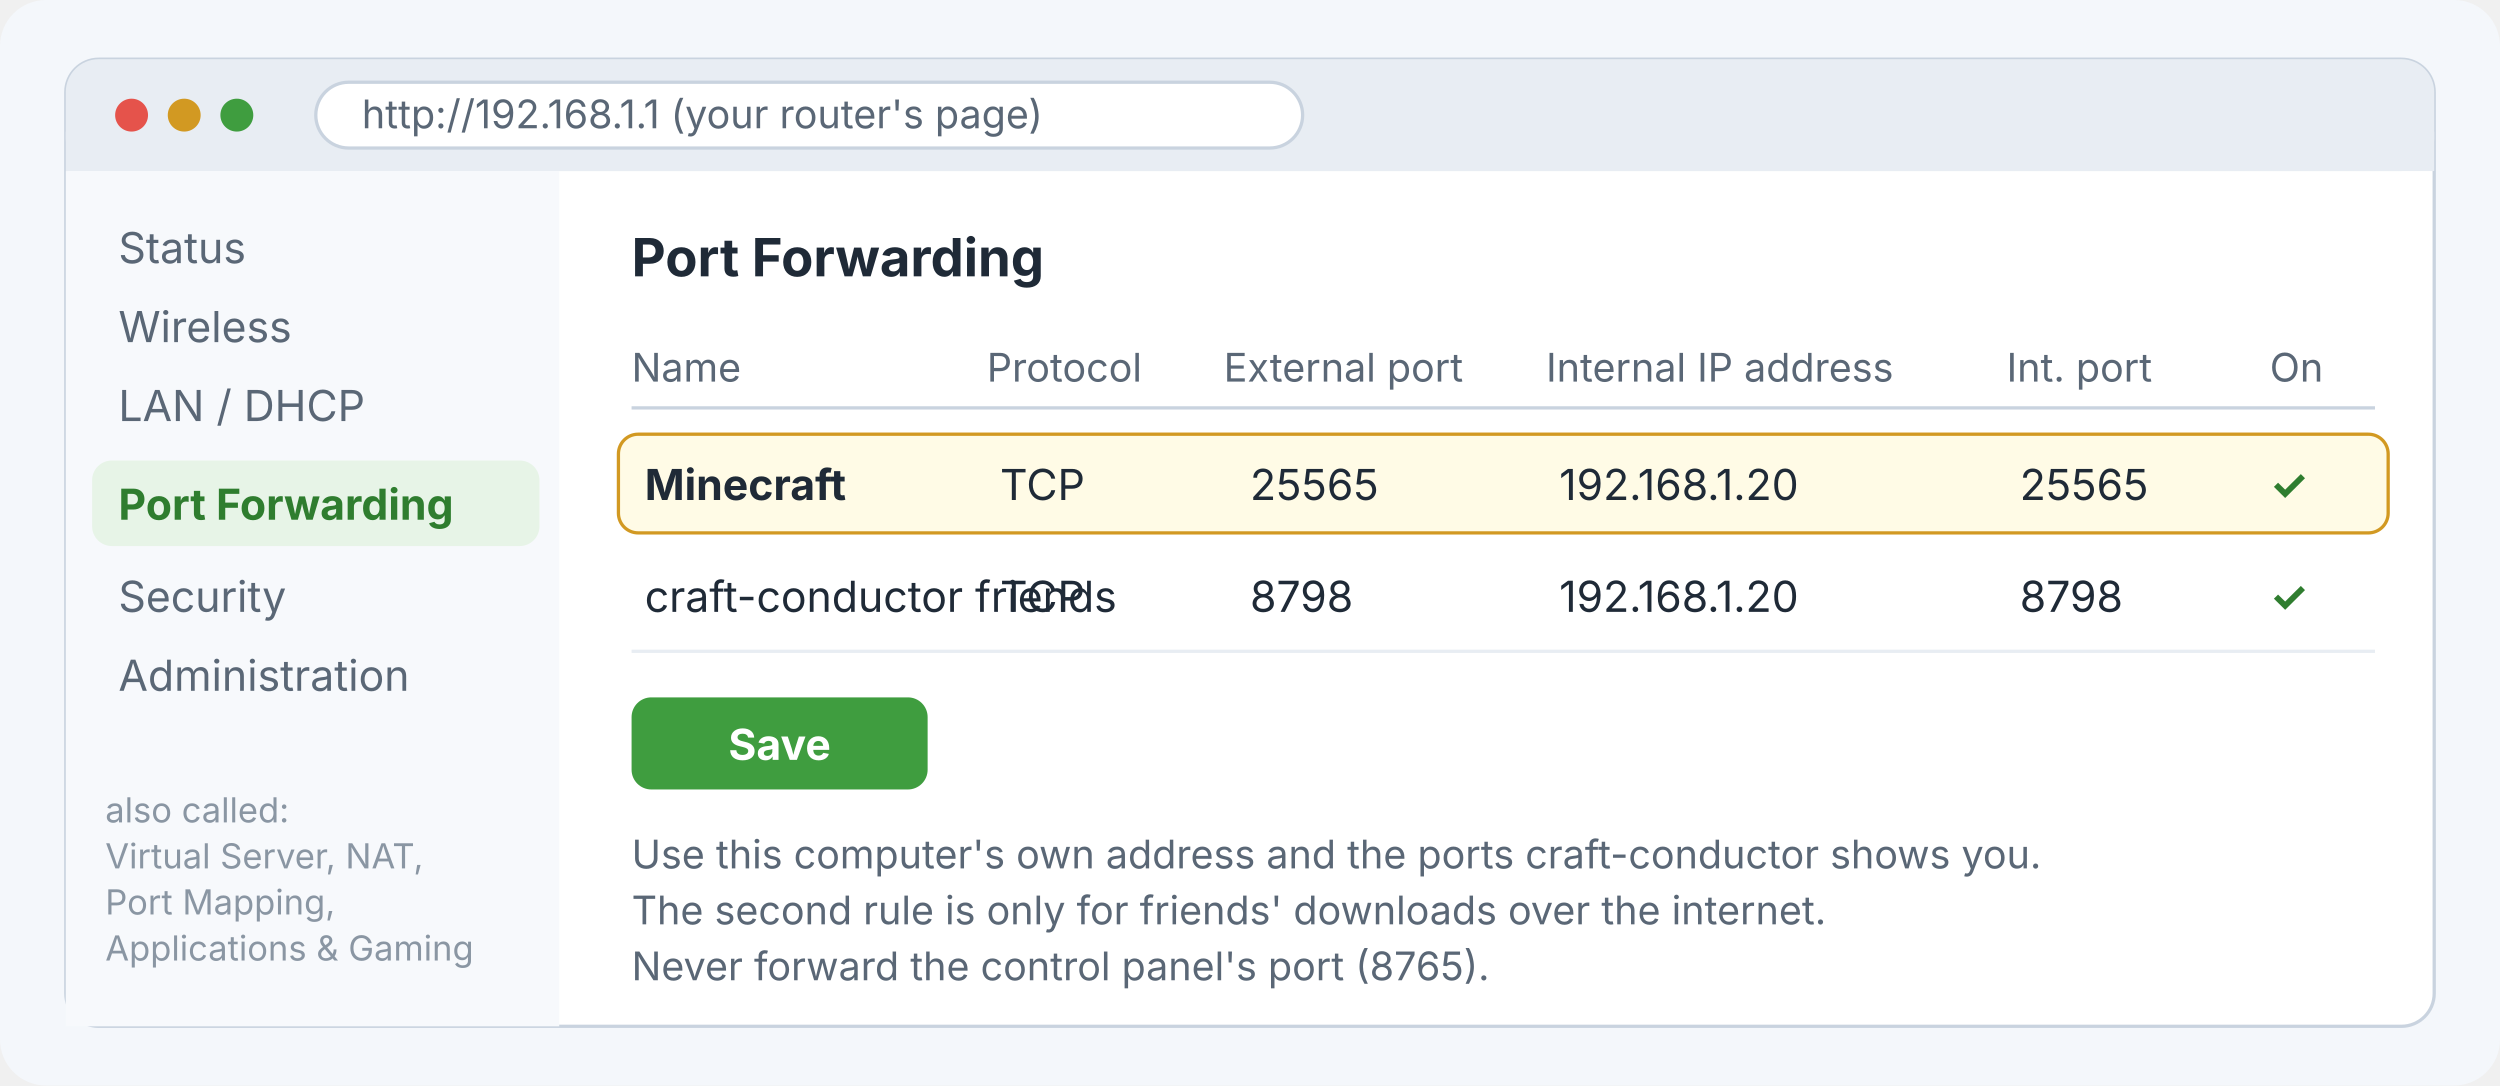
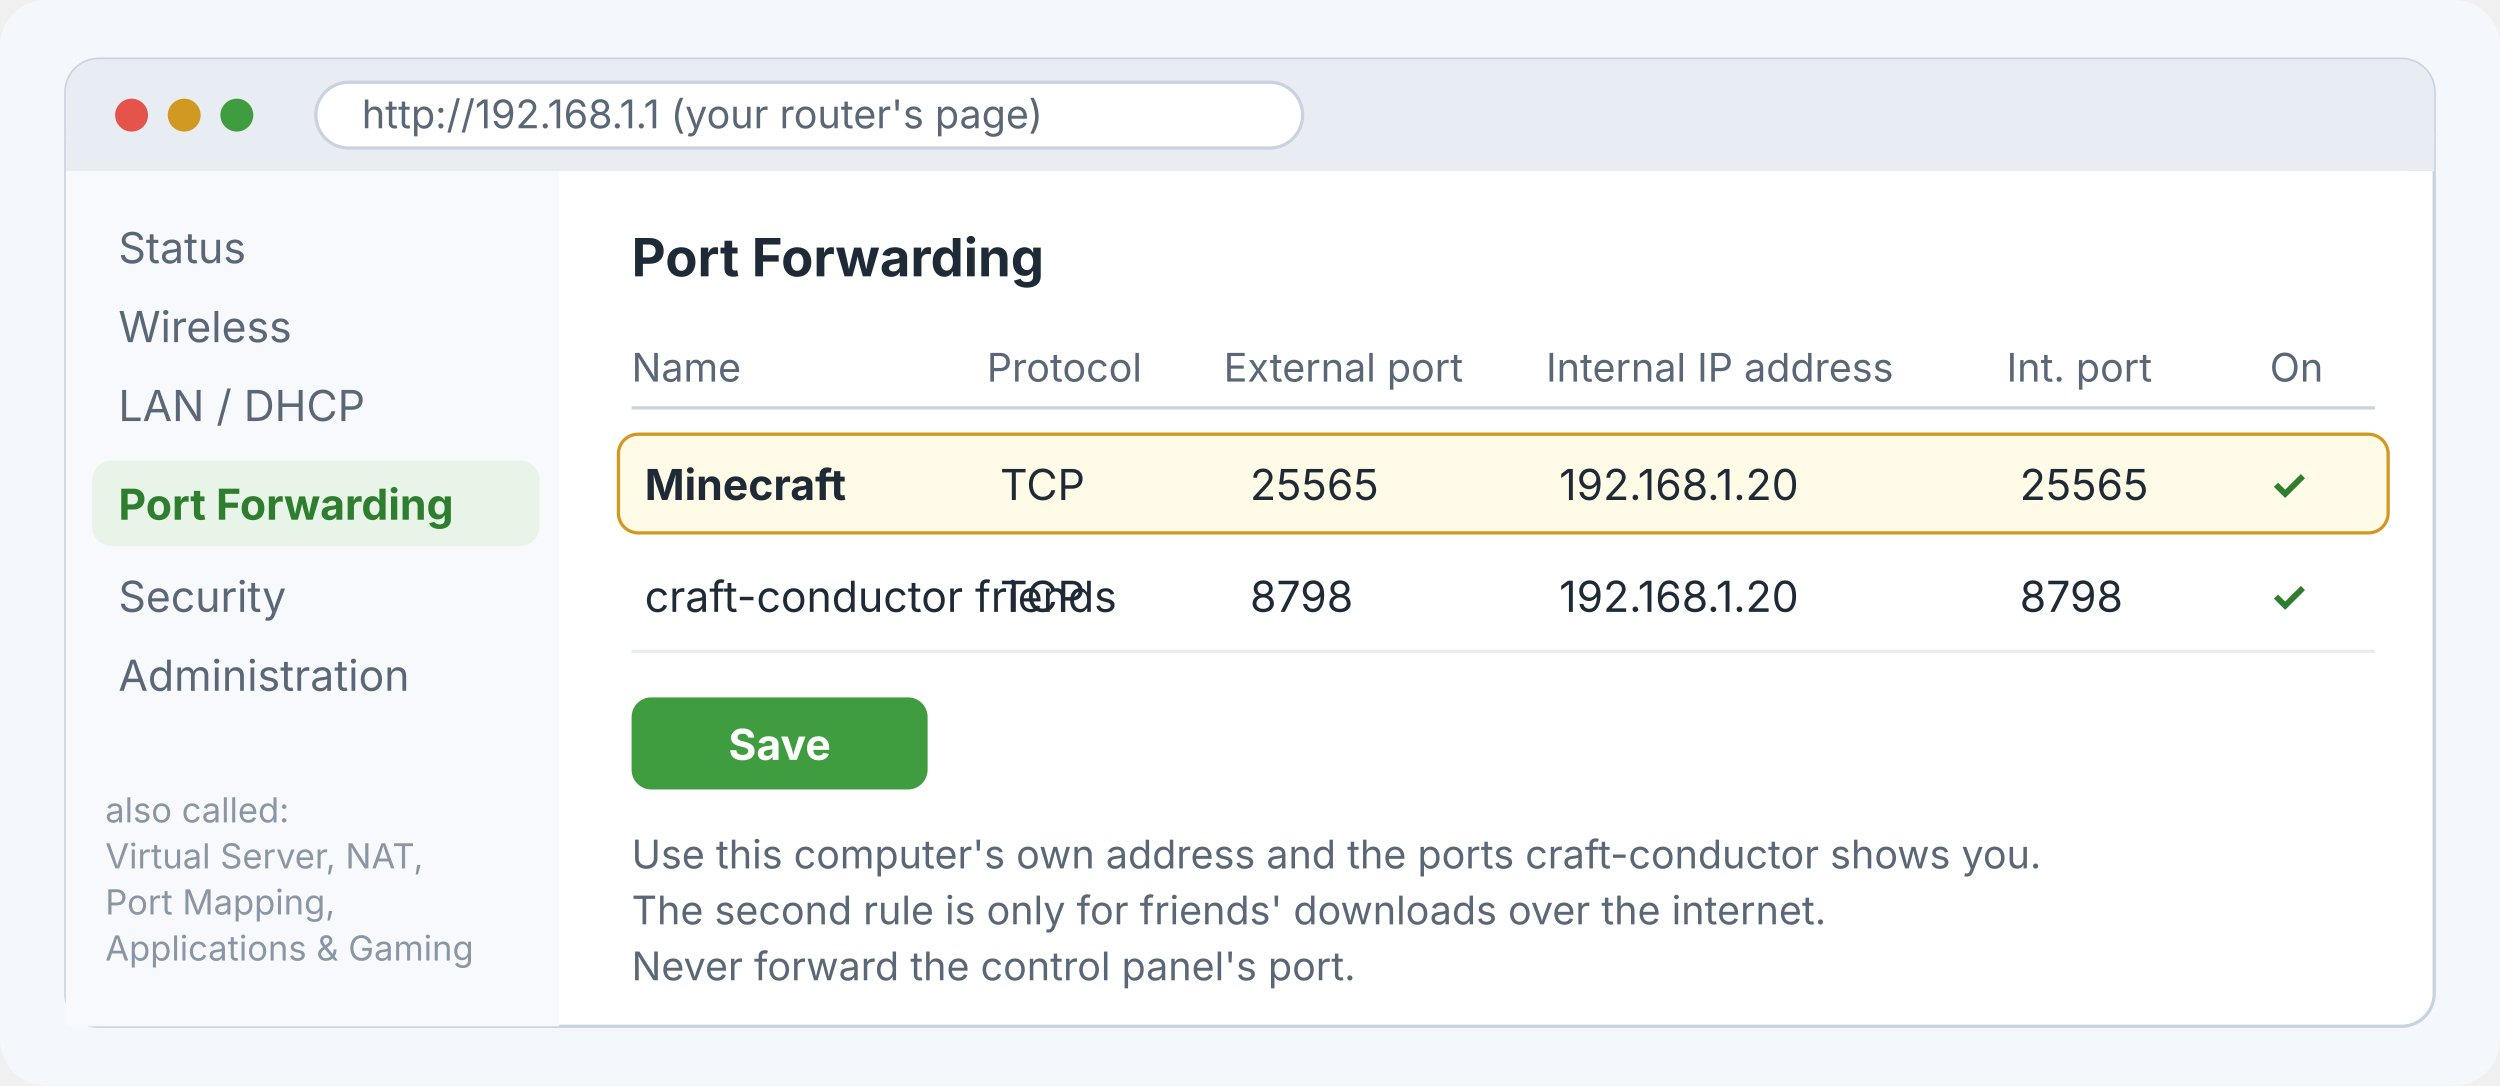
<svg xmlns="http://www.w3.org/2000/svg" viewBox="0 0 760 330" font-family="system-ui, -apple-system, Segoe UI, sans-serif" role="img" aria-labelledby="t d">
  <rect width="760" height="330" rx="14" fill="#f4f7fb" />
  <rect x="20" y="18" width="720" height="294" rx="10" fill="#fff" stroke="#c9d3df" />
  <rect x="20" y="18" width="720" height="34" rx="10" fill="#e8edf3" />
  <rect x="20" y="40" width="720" height="12" fill="#e8edf3" />
  <circle cx="40" cy="35" r="5" fill="#e5534b" />
  <circle cx="56" cy="35" r="5" fill="#d29922" />
  <circle cx="72" cy="35" r="5" fill="#3f9d3f" />
  <rect x="96" y="25" width="300" height="20" rx="10" fill="#fff" stroke="#c9d3df" />
  <text x="110" y="39" font-size="12" fill="#5a6776">http://192.168.1.1  (your router's page)</text>
  <rect x="20" y="52" width="150" height="260" fill="#f7f9fc" />
  <text x="36" y="80" font-size="13" fill="#5a6776">Status</text>
  <text x="36" y="104" font-size="13" fill="#5a6776">Wireless</text>
  <text x="36" y="128" font-size="13" fill="#5a6776">LAN / DHCP</text>
  <rect x="28" y="140" width="136" height="26" rx="6" fill="#e7f4e7" />
  <text x="36" y="158" font-size="13" font-weight="700" fill="#2f7d2f">Port Forwarding</text>
  <text x="36" y="186" font-size="13" fill="#5a6776">Security</text>
  <text x="36" y="210" font-size="13" fill="#5a6776">Administration</text>
  <text x="32" y="250" font-size="10.5" fill="#8a96a3">also called:</text>
  <text x="32" y="264" font-size="10.5" fill="#8a96a3">Virtual Server, NAT,</text>
  <text x="32" y="278" font-size="10.5" fill="#8a96a3">Port Mapping,</text>
  <text x="32" y="292" font-size="10.5" fill="#8a96a3">Applications &amp; Gaming</text>
  <text x="192" y="84" font-size="16" font-weight="700" fill="#1f2a37">Port Forwarding</text>
  <g font-size="12" fill="#5a6776">
    <text x="192" y="116">Name</text>
    <text x="300" y="116">Protocol</text>
    <text x="372" y="116">External port</text>
    <text x="470" y="116">Internal IP address</text>
    <text x="610" y="116">Int. port</text>
    <text x="690" y="116">On</text>
  </g>
  <line x1="192" y1="124" x2="722" y2="124" stroke="#c9d3df" />
  <g font-size="13" fill="#1f2a37">
    <rect x="188" y="132" width="538" height="30" rx="6" fill="#fffbe6" stroke="#d29922" />
    <text x="196" y="152" font-weight="700">Minecraft</text>
    <text x="304" y="152">TCP</text>
    <text x="380" y="152">25565</text>
    <text x="474" y="152">192.168.1.20</text>
    <text x="614" y="152">25565</text>
    <text x="690" y="152" fill="#2f7d2f" font-weight="700">✓</text>
    <text x="196" y="186">craft-conductor friends</text>
    <text x="304" y="186">TCP</text>
    <text x="380" y="186">8798</text>
    <text x="474" y="186">192.168.1.20</text>
    <text x="614" y="186">8798</text>
    <text x="690" y="186" fill="#2f7d2f" font-weight="700">✓</text>
  </g>
  <line x1="192" y1="198" x2="722" y2="198" stroke="#e8edf3" />
  <rect x="192" y="212" width="90" height="28" rx="6" fill="#3f9d3f" />
  <text x="237" y="231" text-anchor="middle" font-size="13" font-weight="700" fill="#fff">Save</text>
  <text x="192" y="264" font-size="12" fill="#5a6776">Use this computer's own address and the ports craft-conductor shows you.</text>
  <text x="192" y="281" font-size="12" fill="#5a6776">The second rule is only for friends' downloads over the internet.</text>
-   <text x="192" y="298" font-size="12" fill="#5a6776">Never forward the control panel's port (8765).</text>
+   <text x="192" y="298" font-size="12" fill="#5a6776">Never forward the control panel's port.</text>
</svg>
